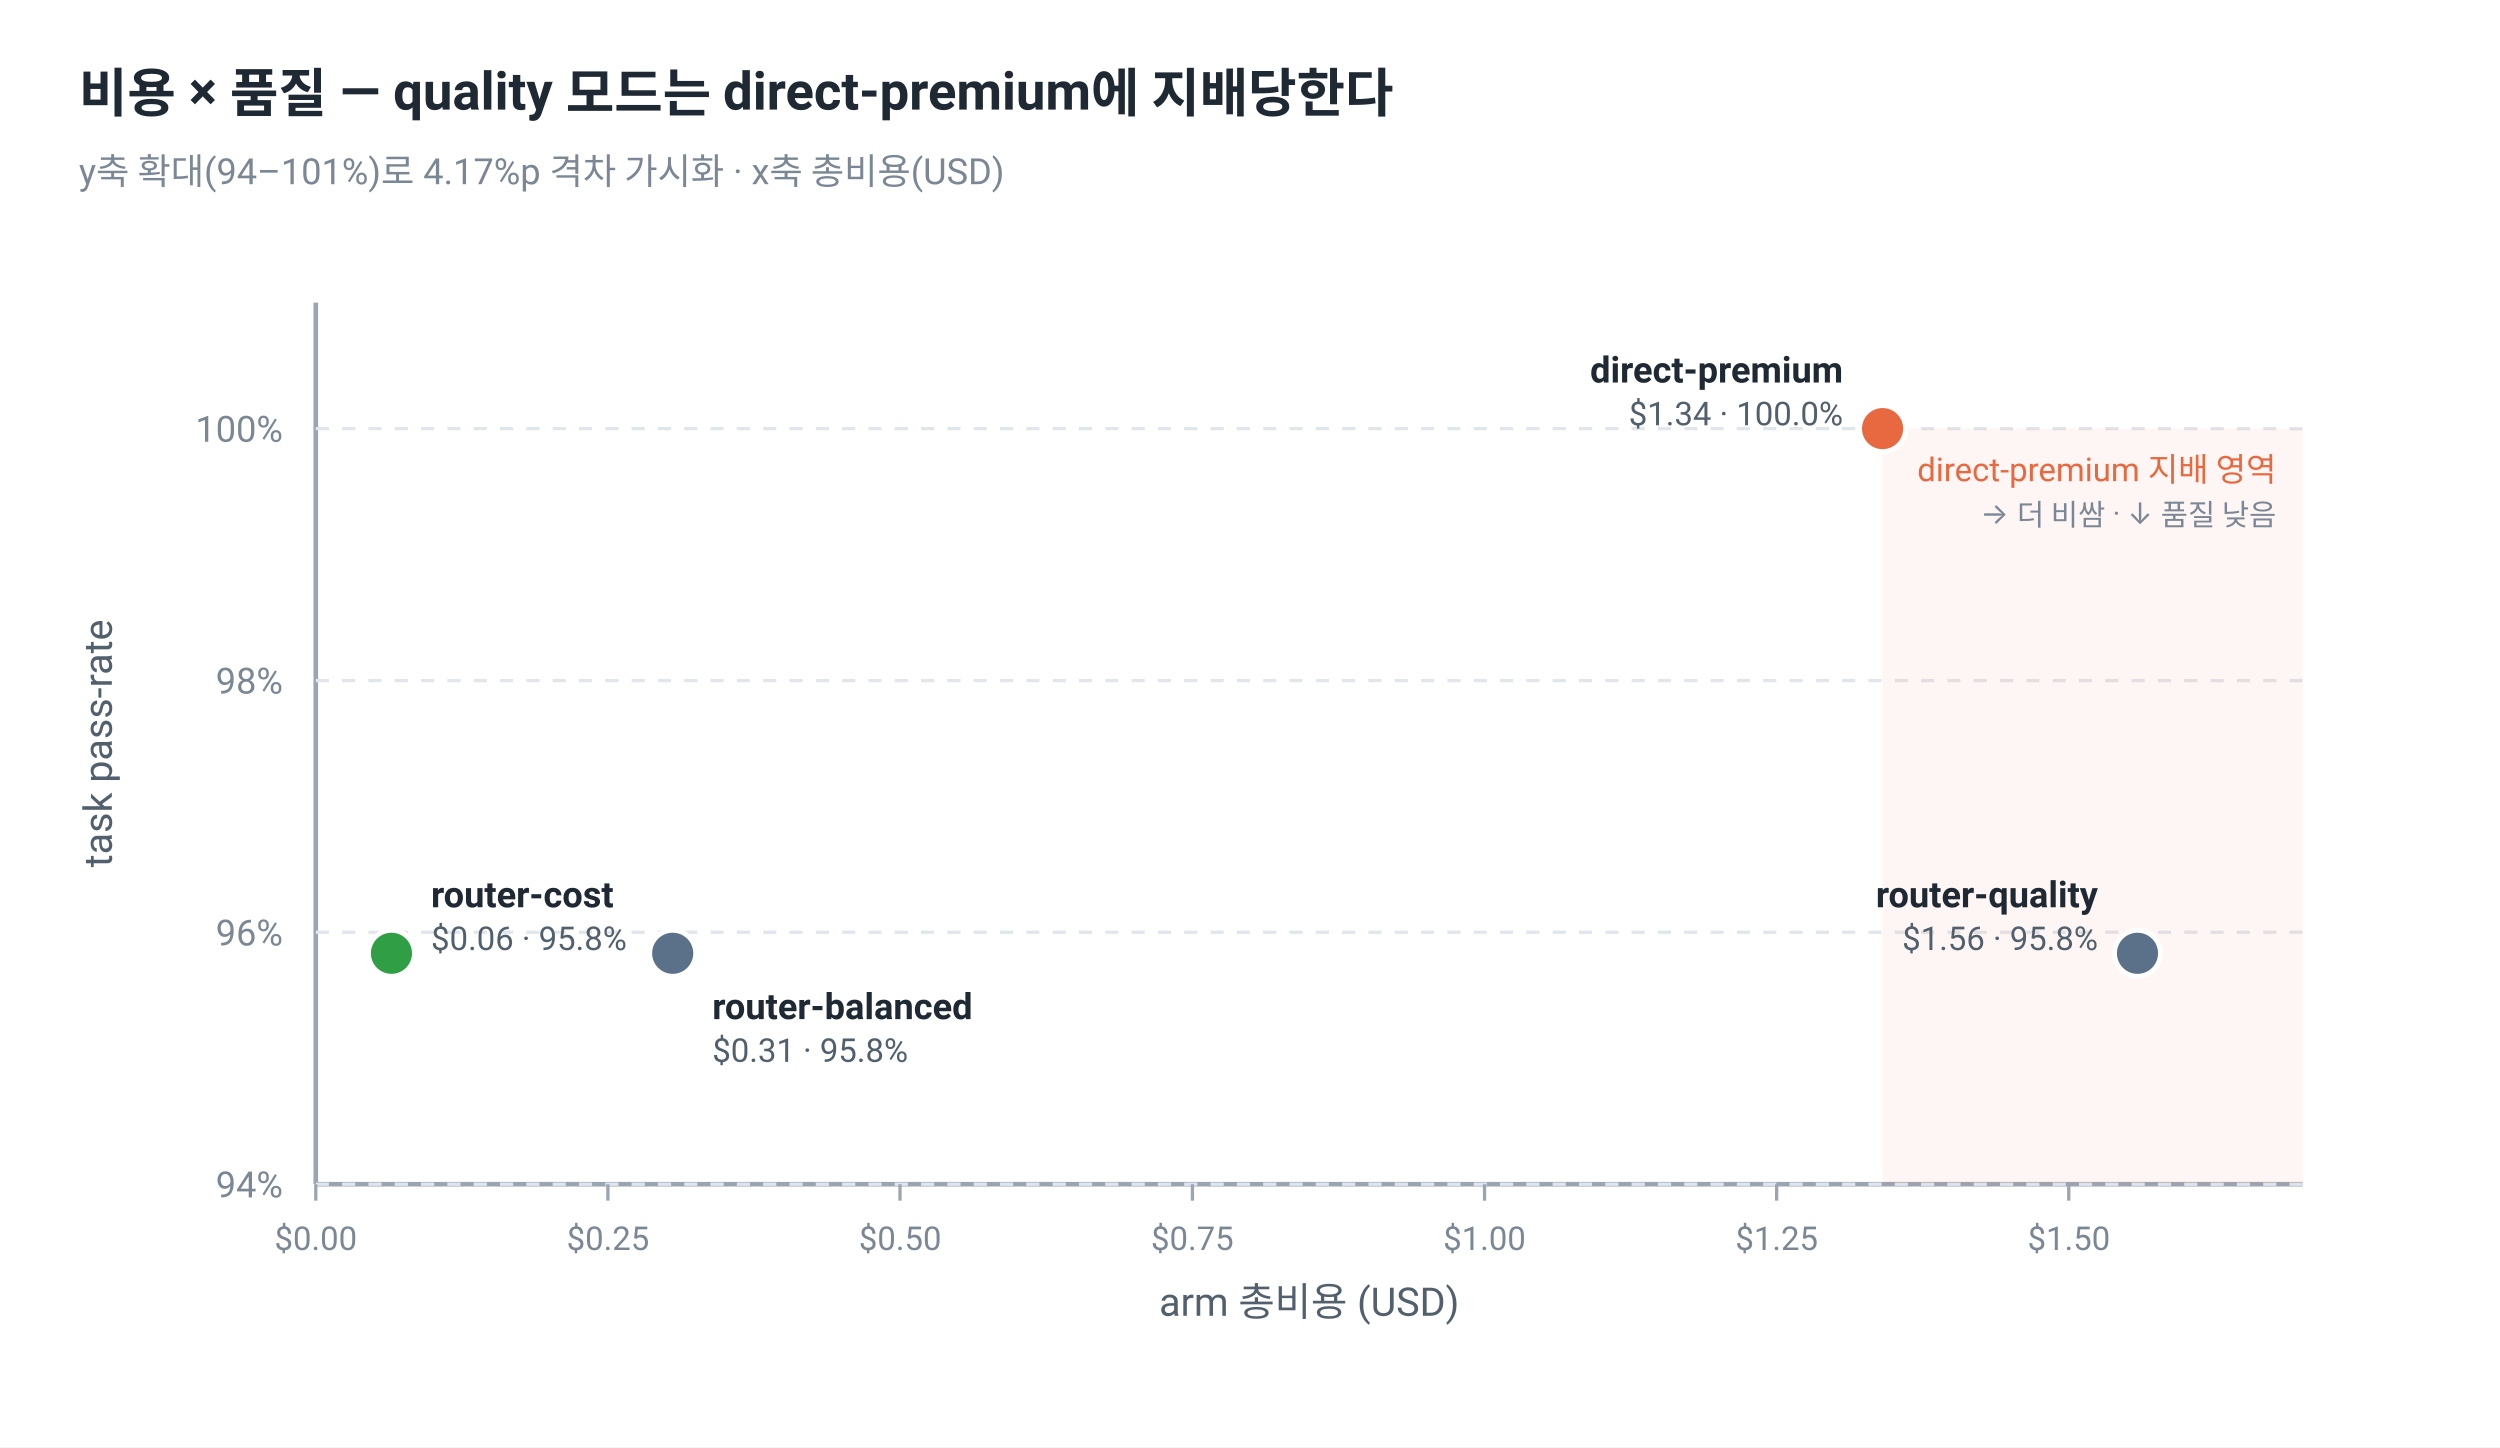
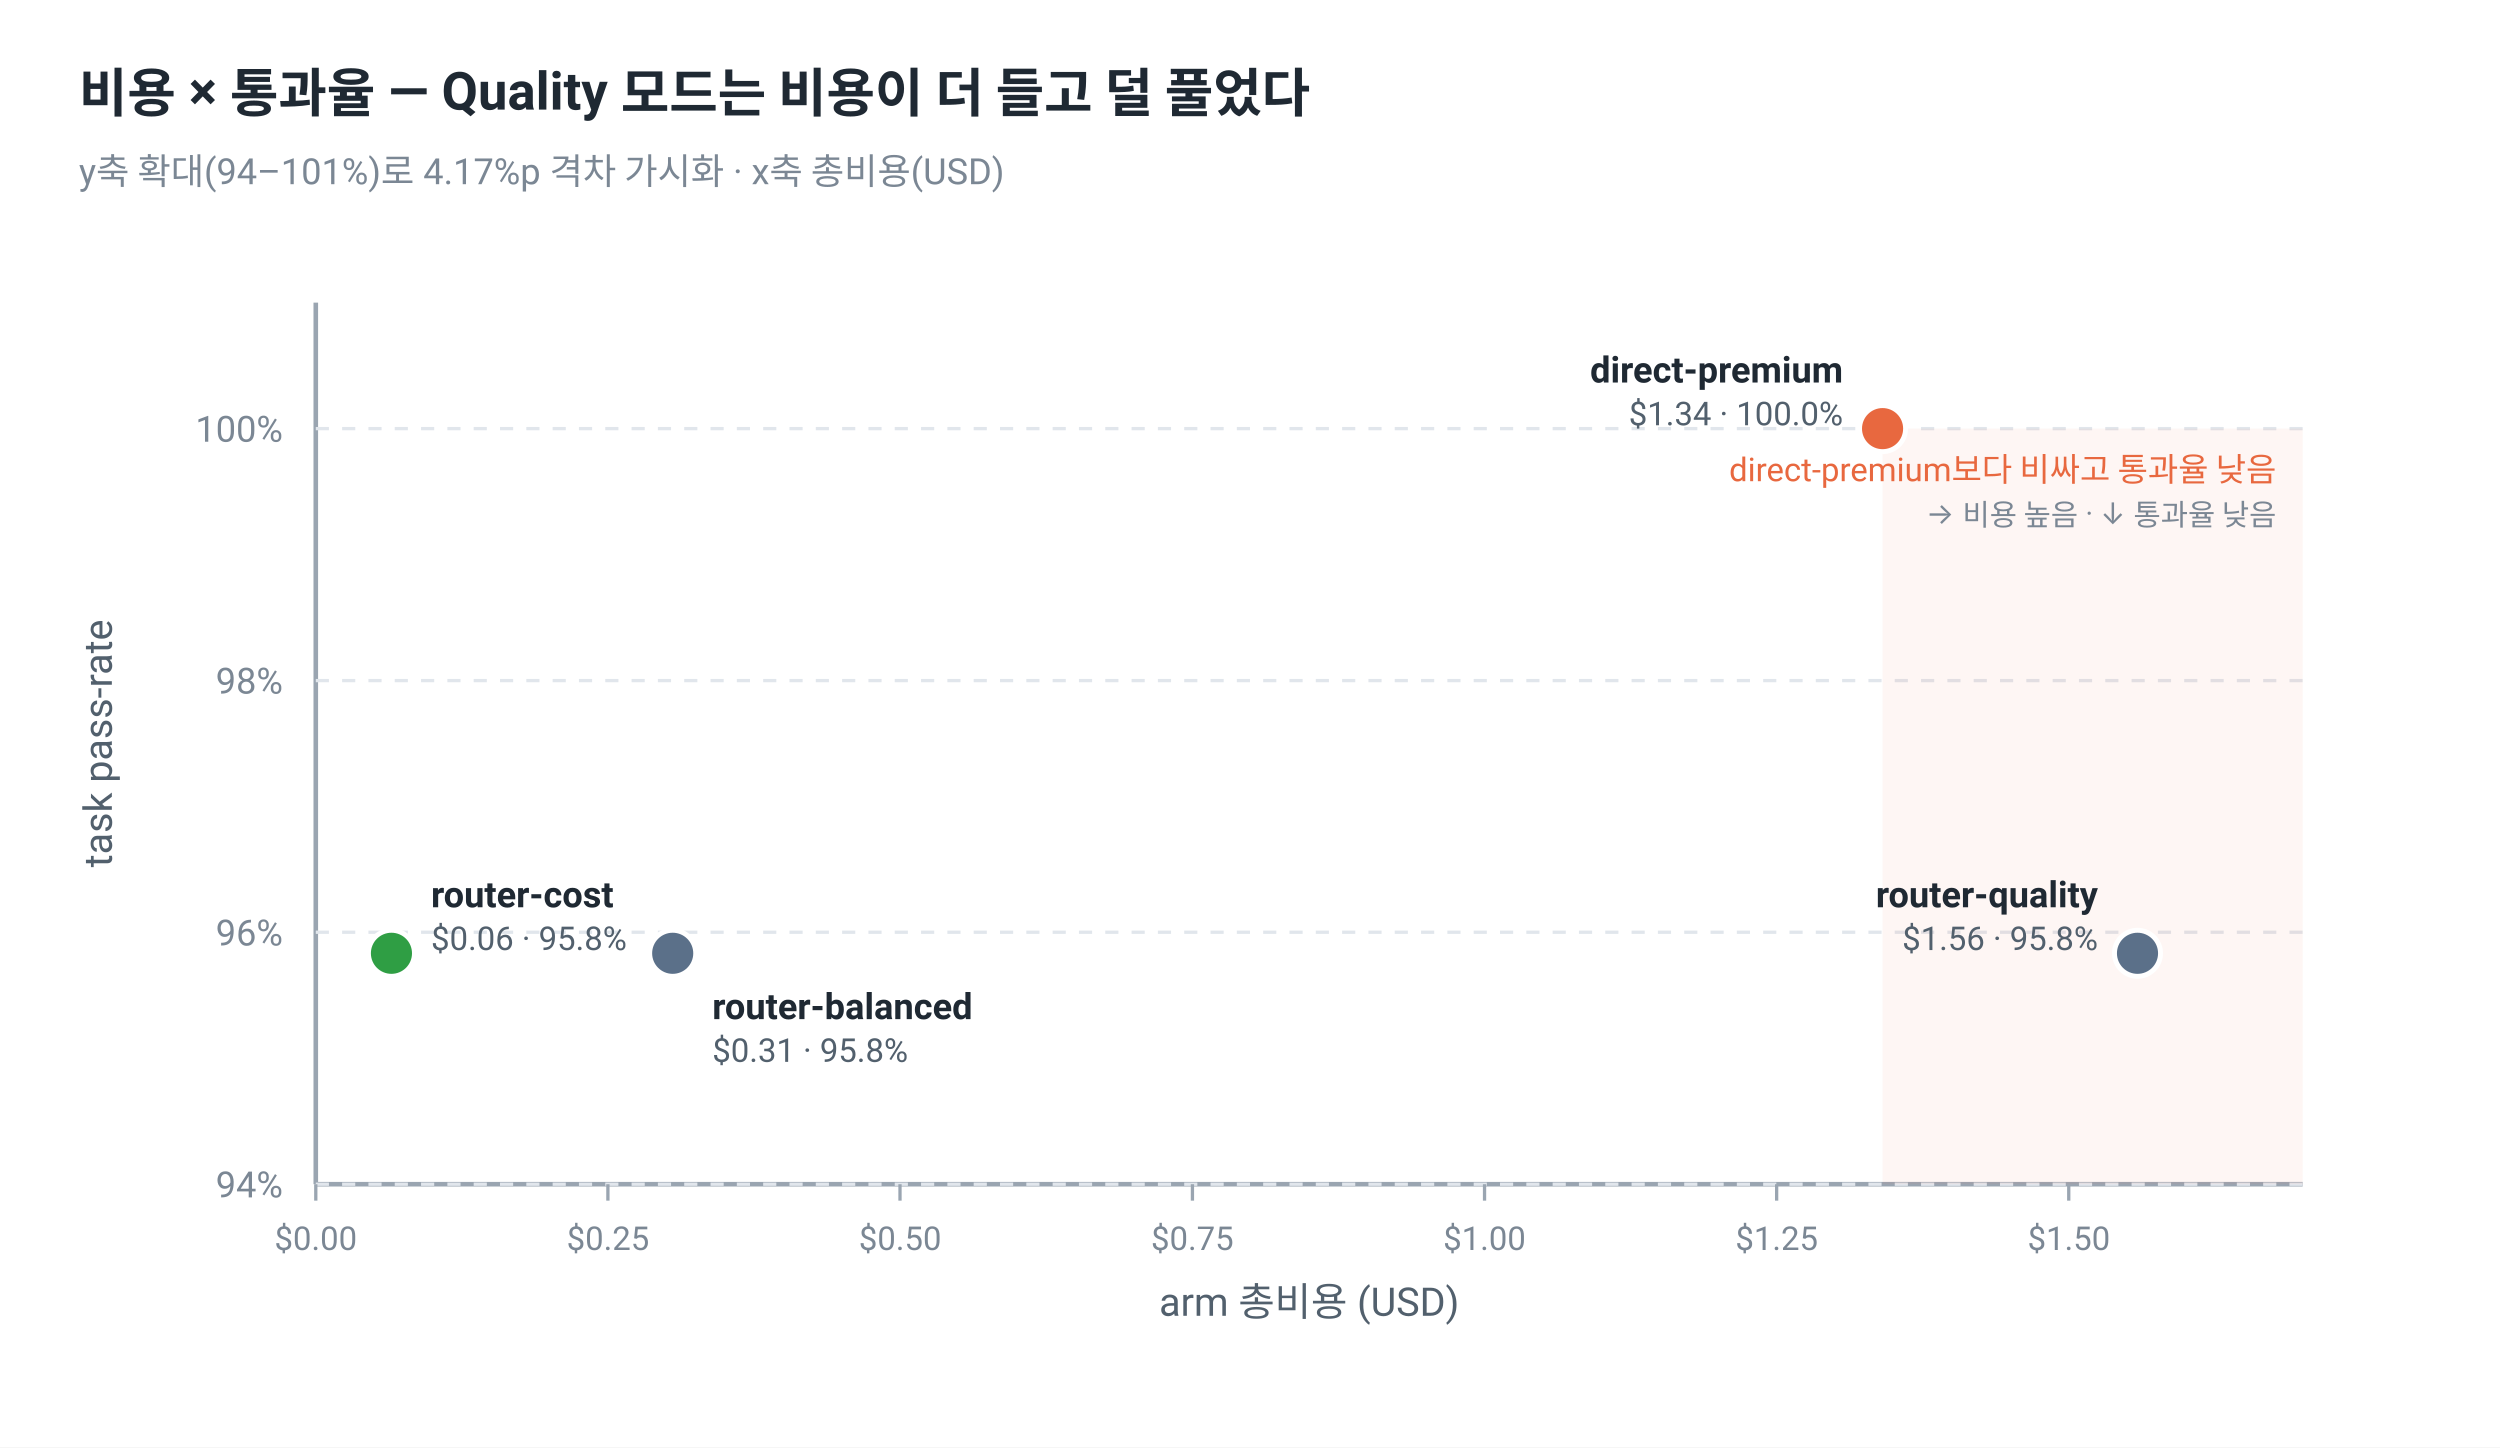
- <svg xmlns="http://www.w3.org/2000/svg" width="760" height="440" viewBox="0 0 760 440" font-family="-apple-system, BlinkMacSystemFont, 'Segoe UI', Roboto, sans-serif" role="img" aria-label="Cost versus pass-rate scatter. direct-premium sits up and to the left of router-quality (cheaper and higher pass-rate), so router-quality is dominated; router-cost sits far left at the same pass-rate as the other router arms, the best cost-for-quality point.">
+ <svg xmlns="http://www.w3.org/2000/svg" width="760" height="440" viewBox="0 0 760 440" font-family="-apple-system, BlinkMacSystemFont, 'Segoe UI', Roboto, sans-serif" role="img" aria-label="Cost versus pass-rate scatter. direct-premium costs less and has a higher pass rate than router-quality. router-cost has the lowest cost among the router arms with the same pass rate.">
  <rect x="0" y="0" width="760" height="440" fill="#ffffff" />
-   <text x="24" y="34" font-size="16" fill="#1f2933" text-anchor="start" font-weight="700">비용 × 품질 — quality 모드는 direct-premium에 지배당한다</text>
+   <text x="24" y="34" font-size="16" fill="#1f2933" text-anchor="start" font-weight="700">비용 × 통과율 — Quality 모드는 비용이 더 들고 덜 풀었다</text>
  <text x="24" y="56" font-size="11" fill="#7b8794" text-anchor="start">y축 확대(94–101%)로 4.17%p 격차 가시화 · x축 총비용(USD)</text>
  <line x1="96" y1="92" x2="96" y2="360" stroke="#9aa5b1" stroke-width="1.4" />
  <line x1="96" y1="360" x2="700" y2="360" stroke="#9aa5b1" stroke-width="1.4" />
  <line x1="96" y1="360.0" x2="700" y2="360.0" stroke="#e1e6ec" stroke-width="1" stroke-dasharray="4 4" />
  <text x="86" y="364.0" font-size="11" fill="#7b8794" text-anchor="end">94%</text>
  <line x1="96" y1="283.4" x2="700" y2="283.4" stroke="#e1e6ec" stroke-width="1" stroke-dasharray="4 4" />
  <text x="86" y="287.429" font-size="11" fill="#7b8794" text-anchor="end">96%</text>
  <line x1="96" y1="206.9" x2="700" y2="206.9" stroke="#e1e6ec" stroke-width="1" stroke-dasharray="4 4" />
  <text x="86" y="210.857" font-size="11" fill="#7b8794" text-anchor="end">98%</text>
  <line x1="96" y1="130.3" x2="700" y2="130.3" stroke="#e1e6ec" stroke-width="1" stroke-dasharray="4 4" />
  <text x="86" y="134.286" font-size="11" fill="#7b8794" text-anchor="end">100%</text>
  <text x="34" y="226.0" font-size="12" fill="#52606d" text-anchor="middle" transform="rotate(-90 34 226.0)">task pass-rate</text>
  <line x1="96.0" y1="360" x2="96.0" y2="365" stroke="#9aa5b1" stroke-width="1" />
  <text x="96.0" y="380" font-size="10" fill="#7b8794" text-anchor="middle">$0.00</text>
  <line x1="184.8" y1="360" x2="184.8" y2="365" stroke="#9aa5b1" stroke-width="1" />
  <text x="184.824" y="380" font-size="10" fill="#7b8794" text-anchor="middle">$0.25</text>
  <line x1="273.6" y1="360" x2="273.6" y2="365" stroke="#9aa5b1" stroke-width="1" />
  <text x="273.647" y="380" font-size="10" fill="#7b8794" text-anchor="middle">$0.50</text>
  <line x1="362.5" y1="360" x2="362.5" y2="365" stroke="#9aa5b1" stroke-width="1" />
  <text x="362.471" y="380" font-size="10" fill="#7b8794" text-anchor="middle">$0.75</text>
  <line x1="451.3" y1="360" x2="451.3" y2="365" stroke="#9aa5b1" stroke-width="1" />
  <text x="451.294" y="380" font-size="10" fill="#7b8794" text-anchor="middle">$1.00</text>
  <line x1="540.1" y1="360" x2="540.1" y2="365" stroke="#9aa5b1" stroke-width="1" />
  <text x="540.118" y="380" font-size="10" fill="#7b8794" text-anchor="middle">$1.25</text>
  <line x1="628.9" y1="360" x2="628.9" y2="365" stroke="#9aa5b1" stroke-width="1" />
  <text x="628.941" y="380" font-size="10" fill="#7b8794" text-anchor="middle">$1.50</text>
  <text x="398.0" y="400" font-size="12" fill="#52606d" text-anchor="middle">arm 총비용 (USD)</text>
  <rect x="572.3" y="130.3" width="127.7" height="229.7" fill="#e8683f" opacity="0.06" />
-   <text x="692" y="146.286" font-size="10" fill="#e8683f" text-anchor="end">direct-premium 지배 영역</text>
-   <text x="692" y="159.286" font-size="9" fill="#7b8794" text-anchor="end">→ 더 비쌈 · ↓ 품질 낮음</text>
+   <text x="692" y="146.286" font-size="10" fill="#e8683f" text-anchor="end">direct-premium보다 비싸고 통과율 낮음</text>
+   <text x="692" y="159.286" font-size="9" fill="#7b8794" text-anchor="end">→ 비용 높음 · ↓ 통과율 낮음</text>
  <circle cx="119.0" cy="289.8" r="7" fill="#2f9e44" stroke="#ffffff" stroke-width="1.5" />
  <text x="131.047" y="275.811" font-size="11" fill="#1f2933" text-anchor="start" font-weight="600">router-cost</text>
  <text x="131.047" y="288.811" font-size="10" fill="#52606d" text-anchor="start">$0.06 · 95.8%</text>
  <circle cx="204.5" cy="289.8" r="7" fill="#5b7089" stroke="#ffffff" stroke-width="1.5" />
  <text x="216.54" y="309.811" font-size="11" fill="#1f2933" text-anchor="start" font-weight="600">router-balanced</text>
  <text x="216.54" y="322.811" font-size="10" fill="#52606d" text-anchor="start">$0.31 · 95.8%</text>
  <circle cx="572.3" cy="130.3" r="7" fill="#e8683f" stroke="#ffffff" stroke-width="1.5" />
  <text x="560.284" y="116.286" font-size="11" fill="#1f2933" text-anchor="end" font-weight="600">direct-premium</text>
  <text x="560.284" y="129.286" font-size="10" fill="#52606d" text-anchor="end">$1.34 · 100.0%</text>
  <circle cx="649.8" cy="289.8" r="7" fill="#5b7089" stroke="#ffffff" stroke-width="1.5" />
  <text x="637.782" y="275.811" font-size="11" fill="#1f2933" text-anchor="end" font-weight="600">router-quality</text>
  <text x="637.782" y="288.811" font-size="10" fill="#52606d" text-anchor="end">$1.56 · 95.8%</text>
</svg>
